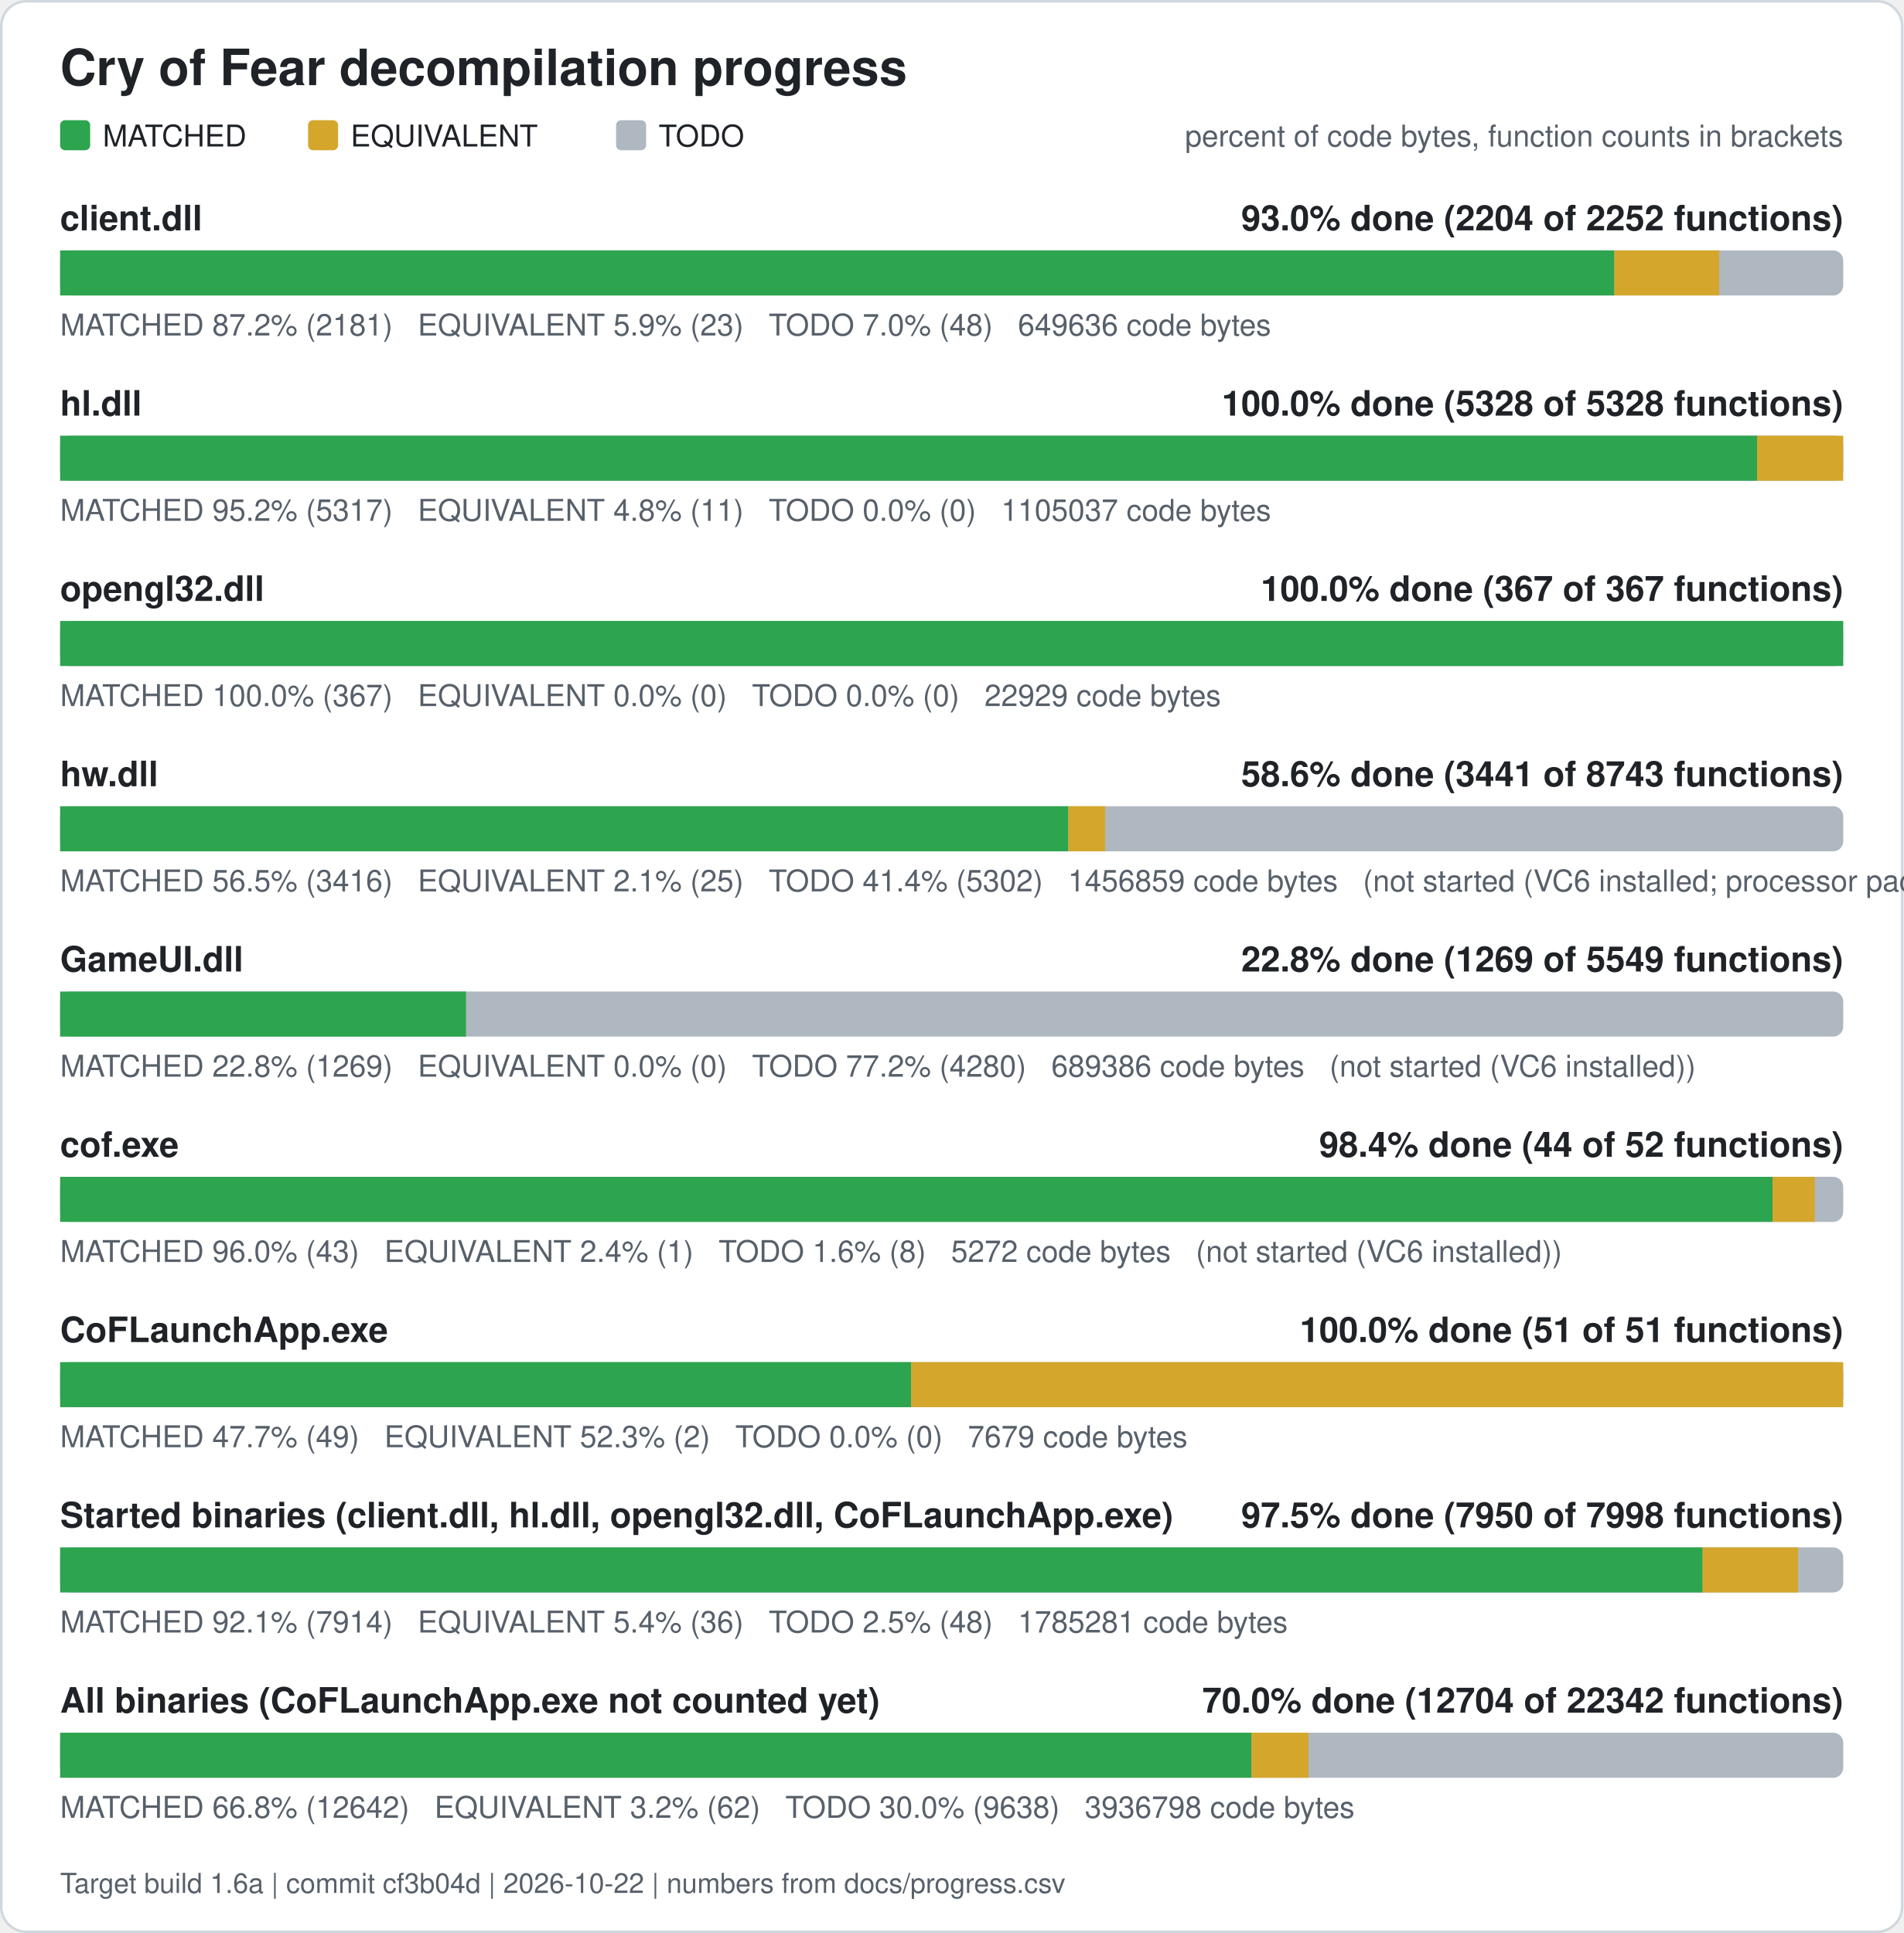
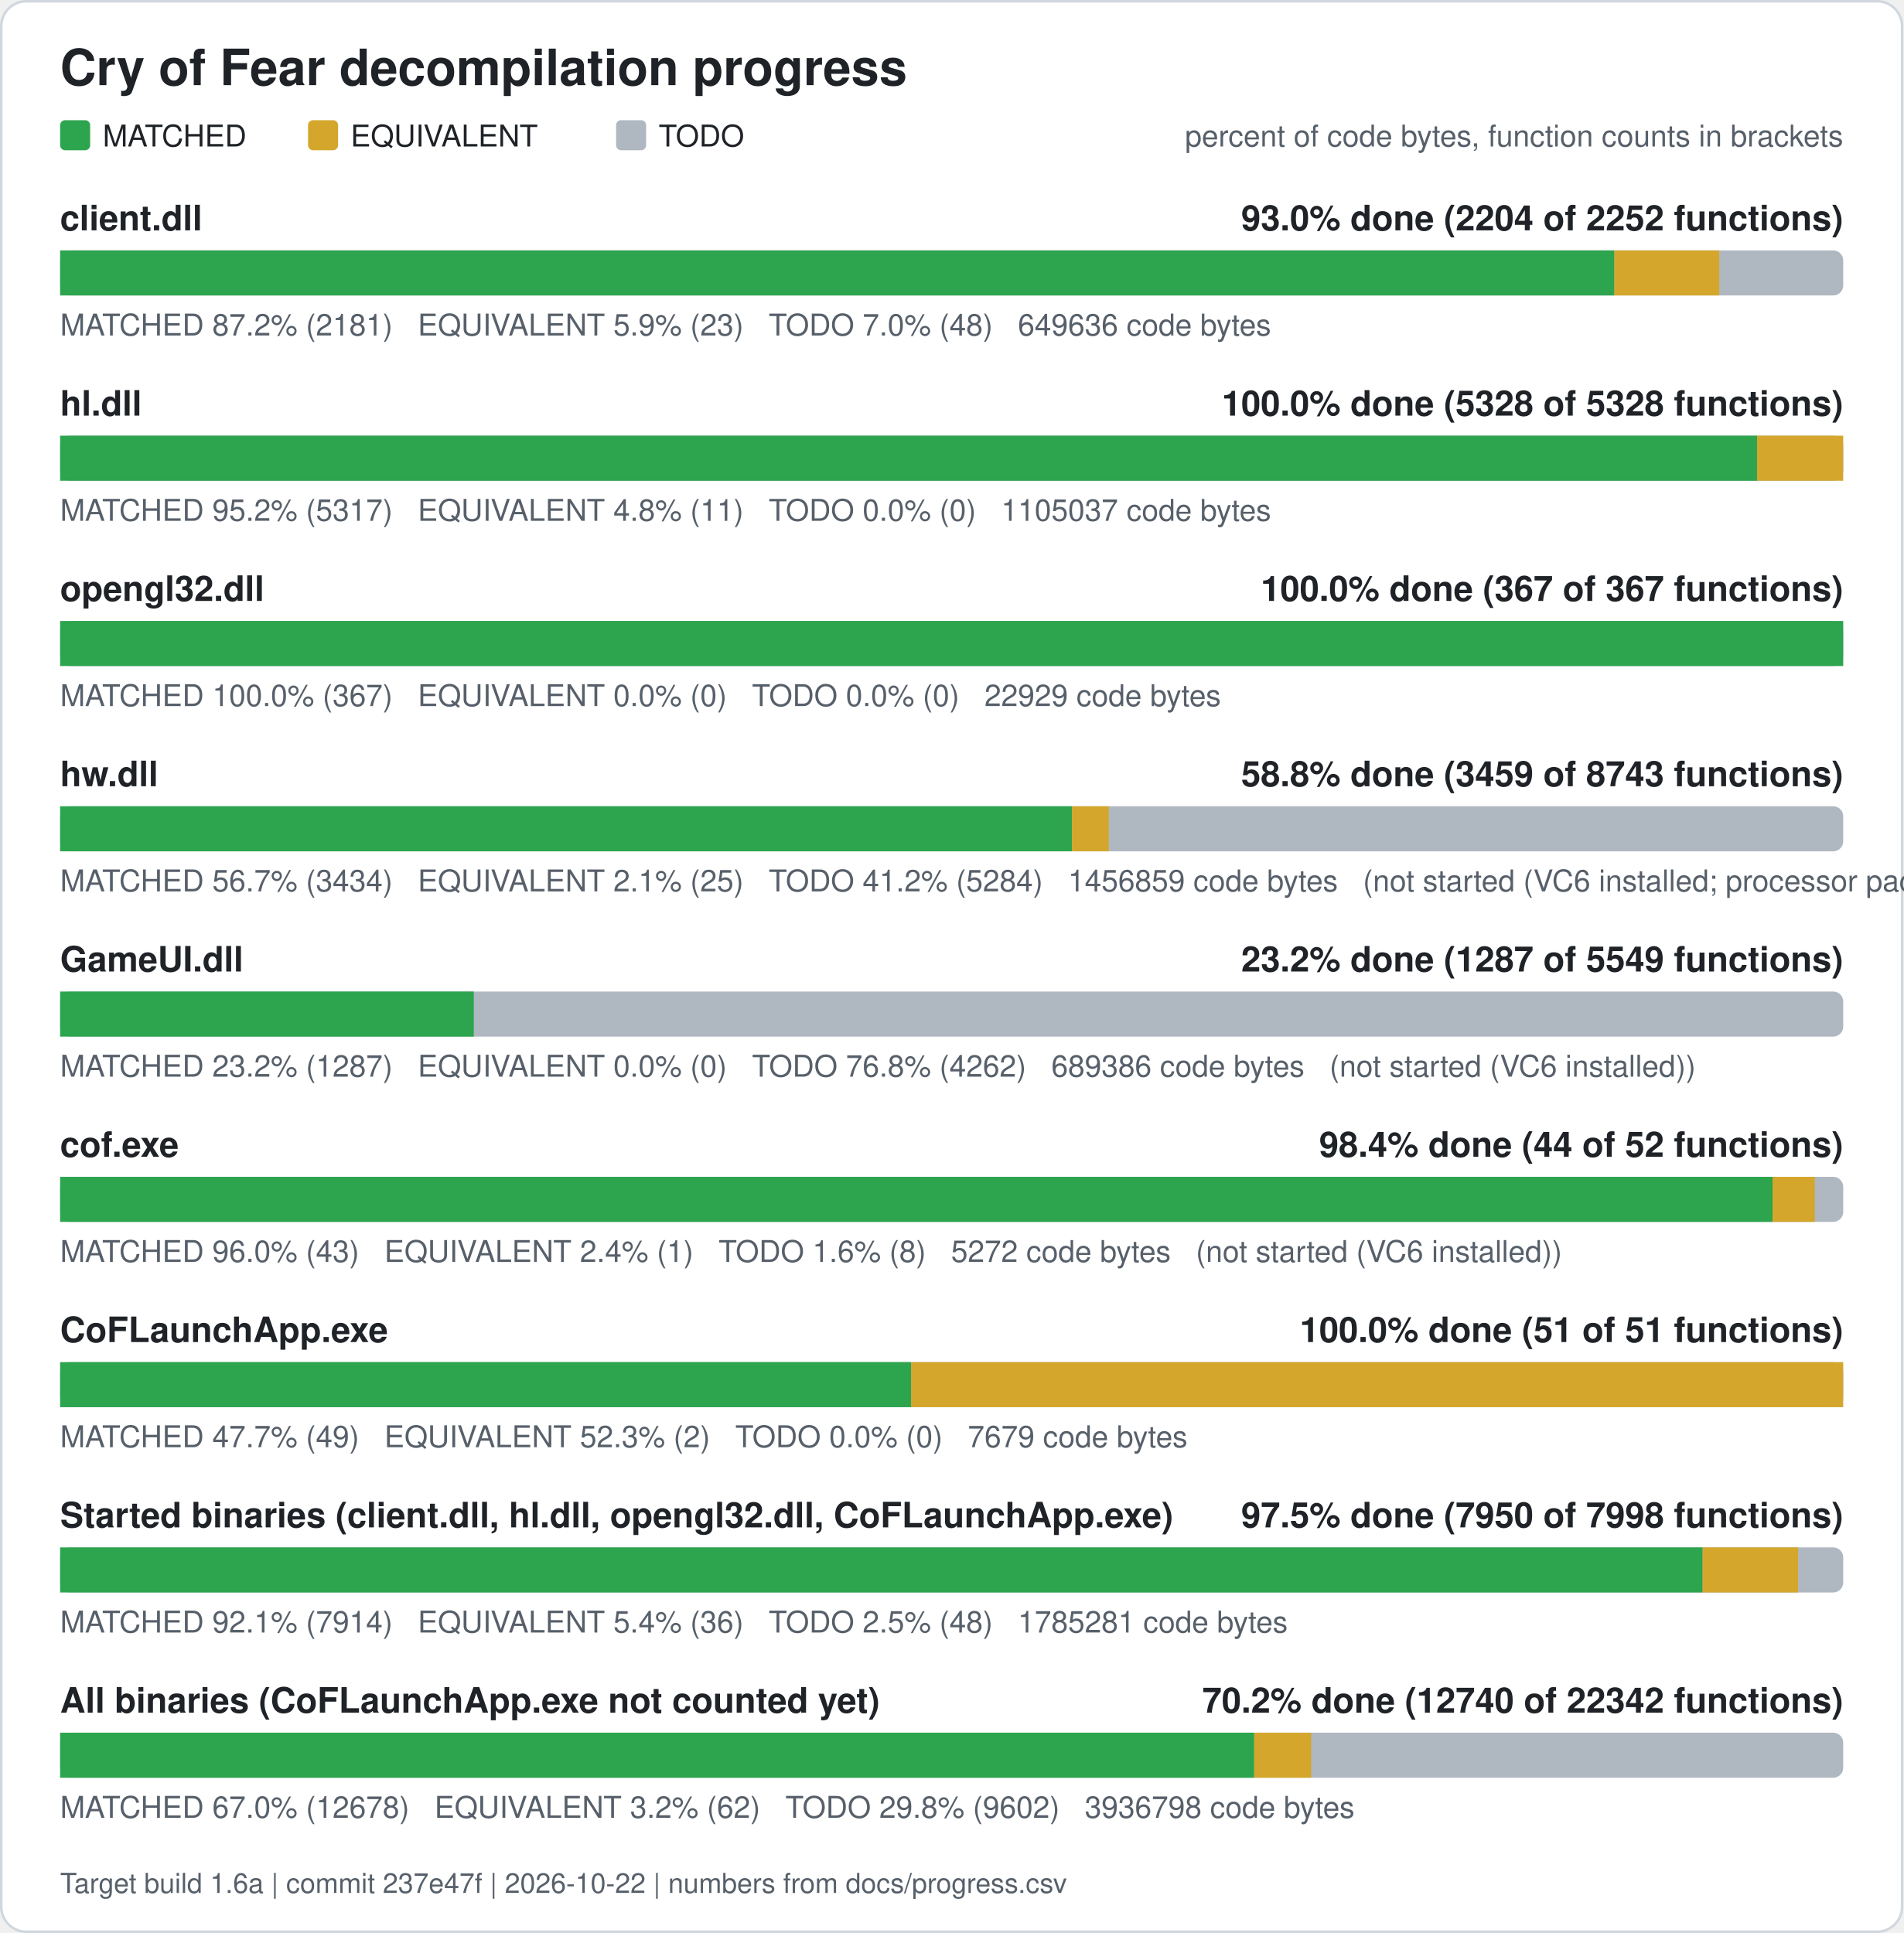
<svg xmlns="http://www.w3.org/2000/svg" width="760" height="772" viewBox="0 0 760 772" role="img" aria-label="Cry of Fear decompilation progress">
  <rect x="0.5" y="0.5" width="759" height="771" rx="10" fill="#ffffff" stroke="#d0d7de" />
  <text x="24" y="34" font-family="Segoe UI, Helvetica, Arial, sans-serif" font-size="20" font-weight="600" fill="#1f2328">Cry of Fear decompilation progress</text>
  <rect x="24" y="48" width="12" height="12" rx="2" fill="#2da44e" />
  <text x="41" y="58.5" font-family="Segoe UI, Helvetica, Arial, sans-serif" font-size="12" fill="#1f2328">MATCHED</text>
  <rect x="123" y="48" width="12" height="12" rx="2" fill="#d4a72c" />
  <text x="140" y="58.5" font-family="Segoe UI, Helvetica, Arial, sans-serif" font-size="12" fill="#1f2328">EQUIVALENT</text>
  <rect x="246" y="48" width="12" height="12" rx="2" fill="#afb8c1" />
  <text x="263" y="58.5" font-family="Segoe UI, Helvetica, Arial, sans-serif" font-size="12" fill="#1f2328">TODO</text>
  <text x="736" y="58.5" font-family="Segoe UI, Helvetica, Arial, sans-serif" font-size="12" fill="#57606a" text-anchor="end">percent of code bytes, function counts in brackets</text>
  <text x="24" y="92" font-family="Segoe UI, Helvetica, Arial, sans-serif" font-size="14" font-weight="600" fill="#1f2328">client.dll</text>
  <text x="736" y="92" font-family="Segoe UI, Helvetica, Arial, sans-serif" font-size="14" font-weight="600" fill="#1f2328" text-anchor="end">93.0% done (2204 of 2252 functions)</text>
  <rect x="24" y="100" width="712" height="18" rx="4" fill="#afb8c1" />
  <rect x="24.00" y="100" width="620.61" height="18" fill="#2da44e" />
  <rect x="644.61" y="100" width="41.89" height="18" fill="#d4a72c" />
  <text x="24" y="134" font-family="Segoe UI, Helvetica, Arial, sans-serif" font-size="12" fill="#57606a" xml:space="preserve">MATCHED 87.2% (2181)   EQUIVALENT 5.9% (23)   TODO 7.0% (48)   649636 code bytes</text>
  <text x="24" y="166" font-family="Segoe UI, Helvetica, Arial, sans-serif" font-size="14" font-weight="600" fill="#1f2328">hl.dll</text>
  <text x="736" y="166" font-family="Segoe UI, Helvetica, Arial, sans-serif" font-size="14" font-weight="600" fill="#1f2328" text-anchor="end">100.0% done (5328 of 5328 functions)</text>
  <rect x="24" y="174" width="712" height="18" rx="4" fill="#afb8c1" />
  <rect x="24.00" y="174" width="677.61" height="18" fill="#2da44e" />
  <rect x="701.61" y="174" width="34.39" height="18" fill="#d4a72c" />
  <text x="24" y="208" font-family="Segoe UI, Helvetica, Arial, sans-serif" font-size="12" fill="#57606a" xml:space="preserve">MATCHED 95.2% (5317)   EQUIVALENT 4.8% (11)   TODO 0.0% (0)   1105037 code bytes</text>
  <text x="24" y="240" font-family="Segoe UI, Helvetica, Arial, sans-serif" font-size="14" font-weight="600" fill="#1f2328">opengl32.dll</text>
  <text x="736" y="240" font-family="Segoe UI, Helvetica, Arial, sans-serif" font-size="14" font-weight="600" fill="#1f2328" text-anchor="end">100.0% done (367 of 367 functions)</text>
  <rect x="24" y="248" width="712" height="18" rx="4" fill="#afb8c1" />
  <rect x="24.00" y="248" width="712.00" height="18" fill="#2da44e" />
  <text x="24" y="282" font-family="Segoe UI, Helvetica, Arial, sans-serif" font-size="12" fill="#57606a" xml:space="preserve">MATCHED 100.0% (367)   EQUIVALENT 0.0% (0)   TODO 0.0% (0)   22929 code bytes</text>
  <text x="24" y="314" font-family="Segoe UI, Helvetica, Arial, sans-serif" font-size="14" font-weight="600" fill="#1f2328">hw.dll</text>
-   <text x="736" y="314" font-family="Segoe UI, Helvetica, Arial, sans-serif" font-size="14" font-weight="600" fill="#1f2328" text-anchor="end">58.6% done (3441 of 8743 functions)</text>
+   <text x="736" y="314" font-family="Segoe UI, Helvetica, Arial, sans-serif" font-size="14" font-weight="600" fill="#1f2328" text-anchor="end">58.8% done (3459 of 8743 functions)</text>
  <rect x="24" y="322" width="712" height="18" rx="4" fill="#afb8c1" />
-   <rect x="24.00" y="322" width="402.58" height="18" fill="#2da44e" />
-   <rect x="426.58" y="322" width="14.71" height="18" fill="#d4a72c" />
-   <text x="24" y="356" font-family="Segoe UI, Helvetica, Arial, sans-serif" font-size="12" fill="#57606a" xml:space="preserve">MATCHED 56.5% (3416)   EQUIVALENT 2.1% (25)   TODO 41.4% (5302)   1456859 code bytes   (not started (VC6 installed; processor pack and VS 2005 objects need those compilers))</text>
+   <rect x="24.00" y="322" width="404.05" height="18" fill="#2da44e" />
+   <rect x="428.05" y="322" width="14.71" height="18" fill="#d4a72c" />
+   <text x="24" y="356" font-family="Segoe UI, Helvetica, Arial, sans-serif" font-size="12" fill="#57606a" xml:space="preserve">MATCHED 56.7% (3434)   EQUIVALENT 2.1% (25)   TODO 41.2% (5284)   1456859 code bytes   (not started (VC6 installed; processor pack and VS 2005 objects need those compilers))</text>
  <text x="24" y="388" font-family="Segoe UI, Helvetica, Arial, sans-serif" font-size="14" font-weight="600" fill="#1f2328">GameUI.dll</text>
-   <text x="736" y="388" font-family="Segoe UI, Helvetica, Arial, sans-serif" font-size="14" font-weight="600" fill="#1f2328" text-anchor="end">22.8% done (1269 of 5549 functions)</text>
+   <text x="736" y="388" font-family="Segoe UI, Helvetica, Arial, sans-serif" font-size="14" font-weight="600" fill="#1f2328" text-anchor="end">23.2% done (1287 of 5549 functions)</text>
  <rect x="24" y="396" width="712" height="18" rx="4" fill="#afb8c1" />
-   <rect x="24.00" y="396" width="162.08" height="18" fill="#2da44e" />
-   <text x="24" y="430" font-family="Segoe UI, Helvetica, Arial, sans-serif" font-size="12" fill="#57606a" xml:space="preserve">MATCHED 22.8% (1269)   EQUIVALENT 0.0% (0)   TODO 77.2% (4280)   689386 code bytes   (not started (VC6 installed))</text>
+   <rect x="24.00" y="396" width="165.18" height="18" fill="#2da44e" />
+   <text x="24" y="430" font-family="Segoe UI, Helvetica, Arial, sans-serif" font-size="12" fill="#57606a" xml:space="preserve">MATCHED 23.2% (1287)   EQUIVALENT 0.0% (0)   TODO 76.8% (4262)   689386 code bytes   (not started (VC6 installed))</text>
  <text x="24" y="462" font-family="Segoe UI, Helvetica, Arial, sans-serif" font-size="14" font-weight="600" fill="#1f2328">cof.exe</text>
  <text x="736" y="462" font-family="Segoe UI, Helvetica, Arial, sans-serif" font-size="14" font-weight="600" fill="#1f2328" text-anchor="end">98.4% done (44 of 52 functions)</text>
  <rect x="24" y="470" width="712" height="18" rx="4" fill="#afb8c1" />
  <rect x="24.00" y="470" width="683.77" height="18" fill="#2da44e" />
  <rect x="707.77" y="470" width="16.88" height="18" fill="#d4a72c" />
  <text x="24" y="504" font-family="Segoe UI, Helvetica, Arial, sans-serif" font-size="12" fill="#57606a" xml:space="preserve">MATCHED 96.0% (43)   EQUIVALENT 2.4% (1)   TODO 1.6% (8)   5272 code bytes   (not started (VC6 installed))</text>
  <text x="24" y="536" font-family="Segoe UI, Helvetica, Arial, sans-serif" font-size="14" font-weight="600" fill="#1f2328">CoFLaunchApp.exe</text>
  <text x="736" y="536" font-family="Segoe UI, Helvetica, Arial, sans-serif" font-size="14" font-weight="600" fill="#1f2328" text-anchor="end">100.0% done (51 of 51 functions)</text>
  <rect x="24" y="544" width="712" height="18" rx="4" fill="#afb8c1" />
  <rect x="24.00" y="544" width="339.82" height="18" fill="#2da44e" />
  <rect x="363.82" y="544" width="372.18" height="18" fill="#d4a72c" />
  <text x="24" y="578" font-family="Segoe UI, Helvetica, Arial, sans-serif" font-size="12" fill="#57606a" xml:space="preserve">MATCHED 47.7% (49)   EQUIVALENT 52.3% (2)   TODO 0.0% (0)   7679 code bytes</text>
  <text x="24" y="610" font-family="Segoe UI, Helvetica, Arial, sans-serif" font-size="14" font-weight="600" fill="#1f2328">Started binaries (client.dll, hl.dll, opengl32.dll, CoFLaunchApp.exe)</text>
  <text x="736" y="610" font-family="Segoe UI, Helvetica, Arial, sans-serif" font-size="14" font-weight="600" fill="#1f2328" text-anchor="end">97.5% done (7950 of 7998 functions)</text>
  <rect x="24" y="618" width="712" height="18" rx="4" fill="#afb8c1" />
  <rect x="24.00" y="618" width="655.86" height="18" fill="#2da44e" />
  <rect x="679.86" y="618" width="38.13" height="18" fill="#d4a72c" />
  <text x="24" y="652" font-family="Segoe UI, Helvetica, Arial, sans-serif" font-size="12" fill="#57606a" xml:space="preserve">MATCHED 92.1% (7914)   EQUIVALENT 5.4% (36)   TODO 2.5% (48)   1785281 code bytes</text>
  <text x="24" y="684" font-family="Segoe UI, Helvetica, Arial, sans-serif" font-size="14" font-weight="600" fill="#1f2328">All binaries (CoFLaunchApp.exe not counted yet)</text>
-   <text x="736" y="684" font-family="Segoe UI, Helvetica, Arial, sans-serif" font-size="14" font-weight="600" fill="#1f2328" text-anchor="end">70.0% done (12704 of 22342 functions)</text>
+   <text x="736" y="684" font-family="Segoe UI, Helvetica, Arial, sans-serif" font-size="14" font-weight="600" fill="#1f2328" text-anchor="end">70.2% done (12740 of 22342 functions)</text>
  <rect x="24" y="692" width="712" height="18" rx="4" fill="#afb8c1" />
-   <rect x="24.00" y="692" width="475.70" height="18" fill="#2da44e" />
-   <rect x="499.70" y="692" width="22.76" height="18" fill="#d4a72c" />
-   <text x="24" y="726" font-family="Segoe UI, Helvetica, Arial, sans-serif" font-size="12" fill="#57606a" xml:space="preserve">MATCHED 66.8% (12642)   EQUIVALENT 3.2% (62)   TODO 30.0% (9638)   3936798 code bytes</text>
-   <text x="24" y="756" font-family="Segoe UI, Helvetica, Arial, sans-serif" font-size="11" fill="#57606a">Target build 1.6a | commit cf3b04d | 2026-10-22 | numbers from docs/progress.csv</text>
+   <rect x="24.00" y="692" width="476.79" height="18" fill="#2da44e" />
+   <rect x="500.79" y="692" width="22.76" height="18" fill="#d4a72c" />
+   <text x="24" y="726" font-family="Segoe UI, Helvetica, Arial, sans-serif" font-size="12" fill="#57606a" xml:space="preserve">MATCHED 67.0% (12678)   EQUIVALENT 3.2% (62)   TODO 29.8% (9602)   3936798 code bytes</text>
+   <text x="24" y="756" font-family="Segoe UI, Helvetica, Arial, sans-serif" font-size="11" fill="#57606a">Target build 1.6a | commit 237e47f | 2026-10-22 | numbers from docs/progress.csv</text>
</svg>
